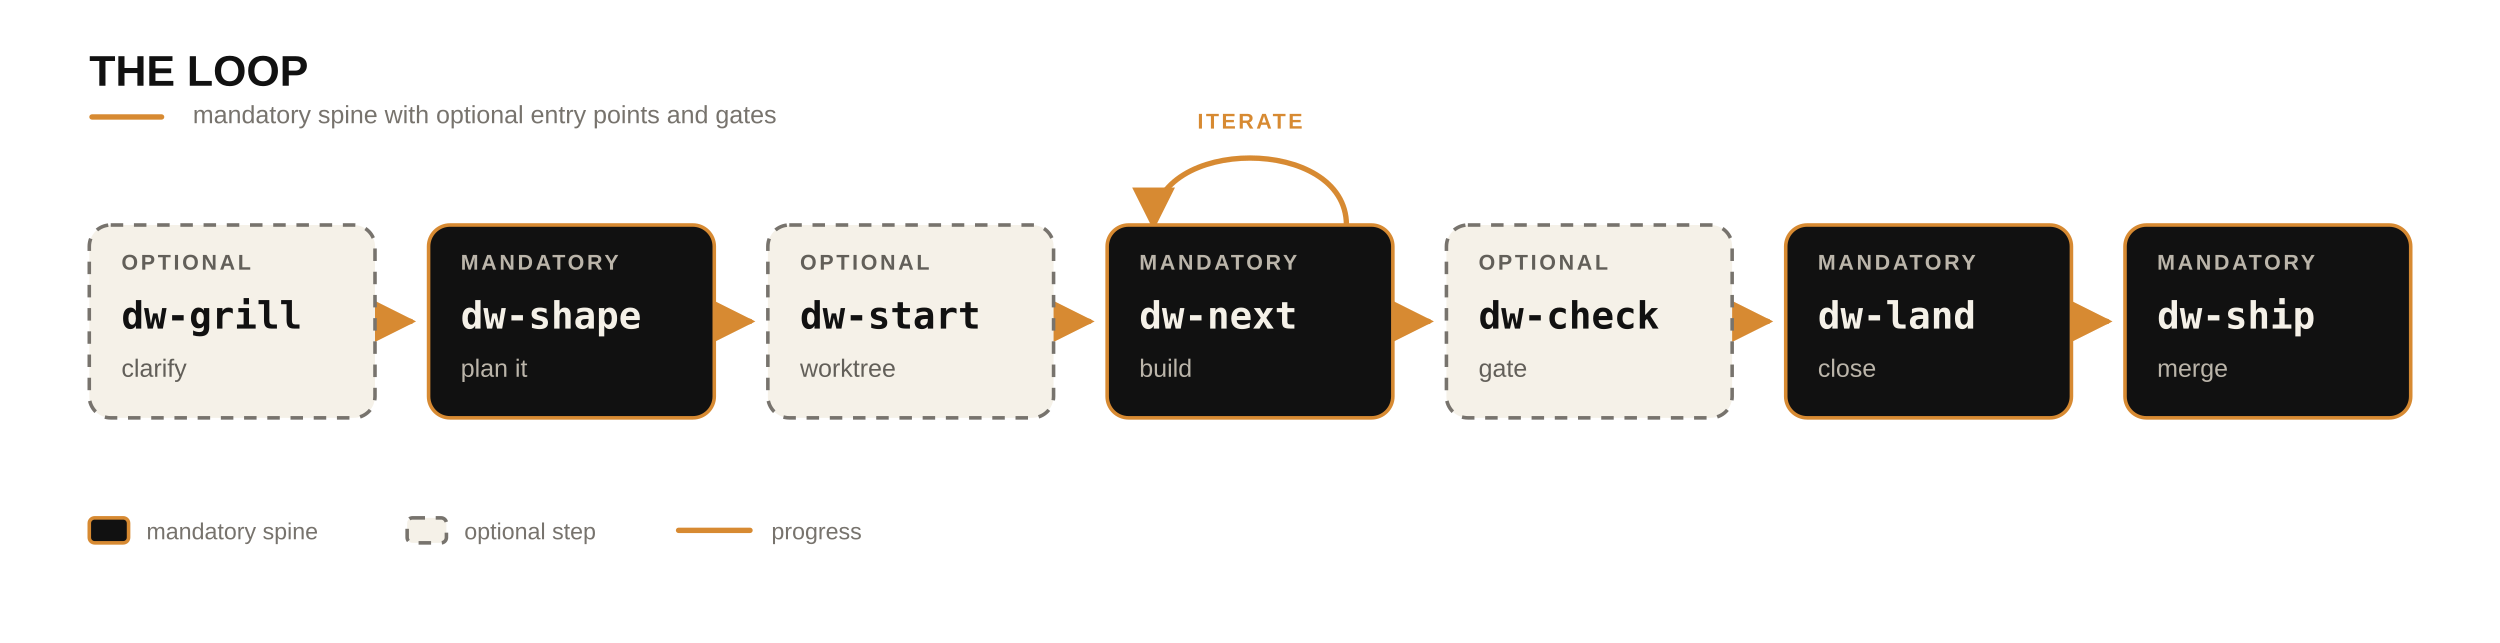
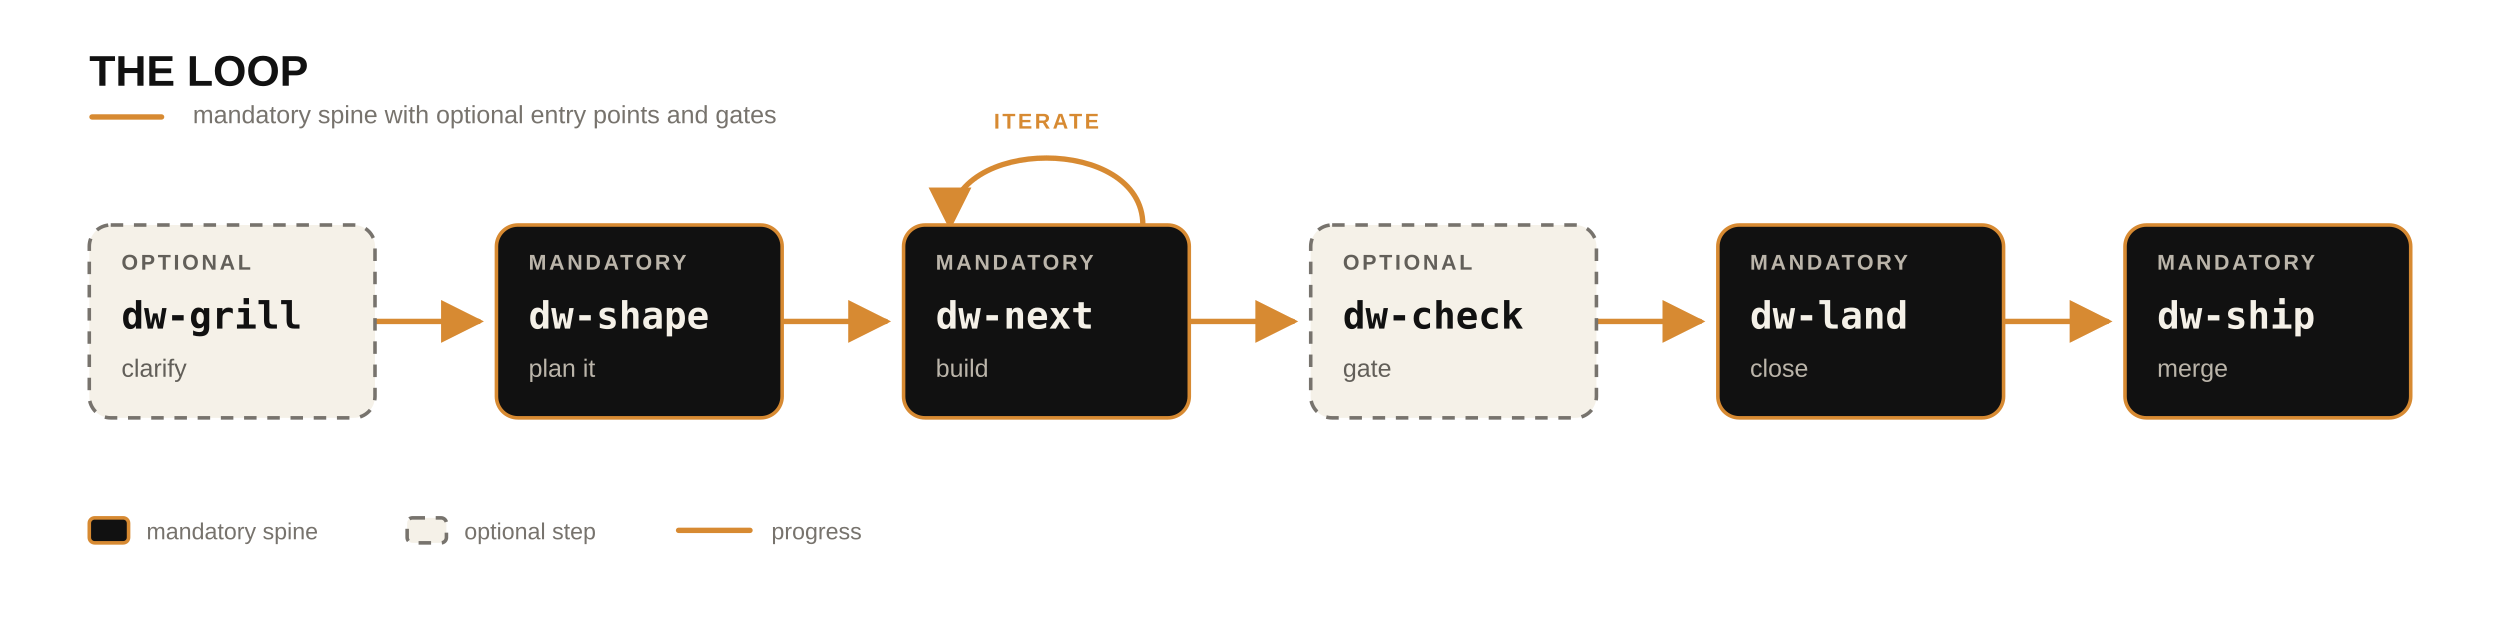
<svg xmlns="http://www.w3.org/2000/svg" width="1400" height="360" viewBox="0 0 1400 360" role="img" aria-labelledby="workflow-title workflow-desc">
  <defs>
    <marker id="arrow" markerWidth="8" markerHeight="8" refX="7" refY="4" orient="auto" markerUnits="strokeWidth">
      <path d="M 0 0 L 8 4 L 0 8 Z" fill="#D78A32" />
    </marker>
    <style>
      svg {
        color-scheme: light dark;
      }
      .sans {
        font-family: Arial, Helvetica, sans-serif;
      }
      .mono {
        font-family: Menlo, Monaco, monospace;
      }
      .connector {
        fill: none;
        stroke: #d78a32;
        stroke-width: 3;
        stroke-linecap: round;
        marker-end: url(#arrow);
      }
      .mandatory {
        fill: #111111;
        stroke: #d78a32;
        stroke-width: 2;
      }
      .optional {
        fill: #f5f1e8;
        stroke: #77736d;
        stroke-width: 2;
        stroke-dasharray: 7 6;
      }
      .skill-light {
        fill: #f5f1e8;
        font-size: 21px;
        font-weight: 700;
      }
      .skill-dark {
        fill: #111111;
        font-size: 21px;
        font-weight: 700;
      }
      .label-light {
        fill: #bbb5aa;
        font-size: 12px;
        font-weight: 700;
        letter-spacing: 1.5px;
      }
      .label-dark {
        fill: #625f59;
        font-size: 12px;
        font-weight: 700;
        letter-spacing: 1.5px;
      }
      .caption-light {
        fill: #bbb5aa;
        font-size: 14px;
      }
      .caption-dark {
        fill: #625f59;
        font-size: 14px;
      }
      .theme-title {
        fill: #111111;
      }
      .theme-muted {
        fill: #77736d;
      }
      @media (prefers-color-scheme: dark) {
        .theme-title {
          fill: #f5f1e8;
        }
        .theme-muted {
          fill: #bbb5aa;
        }
      }
    </style>
  </defs>
  <g class="sans">
    <text class="theme-title" x="50" y="48" font-size="24" font-weight="750">THE LOOP</text>
    <rect x="50" y="64" width="42" height="3" rx="1.5" fill="#D78A32" />
    <text class="theme-muted" x="108" y="69" font-size="14">
      mandatory spine with optional entry points and gates
    </text>
  </g>
  <g aria-hidden="true">
-     <path class="connector" d="M 210 180 H 230" />
-     <path class="connector" d="M 400 180 H 420" />
-     <path class="connector" d="M 590 180 H 610" />
-     <path class="connector" d="M 780 180 H 800" />
-     <path class="connector" d="M 970 180 H 990" />
-     <path class="connector" d="M 1160 180 H 1180" />
-     <path class="connector" d="M 754 126 C 754 76, 646 76, 646 126" />
-     <text x="700" y="72" fill="#D78A32" font-family="Arial, Helvetica, sans-serif" font-size="12" font-weight="700" letter-spacing="1.4" text-anchor="middle">
+     <path class="connector" d="M 210 180 H 268" />
+     <path class="connector" d="M 438 180 H 496" />
+     <path class="connector" d="M 666 180 H 724" />
+     <path class="connector" d="M 894 180 H 952" />
+     <path class="connector" d="M 1122 180 H 1180" />
+     <path class="connector" d="M 640 126 C 640 76, 532 76, 532 126" />
+     <text x="586" y="72" fill="#D78A32" font-family="Arial, Helvetica, sans-serif" font-size="12" font-weight="700" letter-spacing="1.4" text-anchor="middle">
      ITERATE
    </text>
  </g>
  <g class="sans">
    <g>
      <rect class="optional" x="50" y="126" width="160" height="108" rx="12" />
      <text class="label-dark" x="68" y="151">OPTIONAL</text>
      <text class="skill-dark mono" x="68" y="184">dw-grill</text>
      <text class="caption-dark" x="68" y="211">clarify</text>
    </g>
    <g>
-       <rect class="mandatory" x="240" y="126" width="160" height="108" rx="12" />
-       <text class="label-light" x="258" y="151">MANDATORY</text>
-       <text class="skill-light mono" x="258" y="184">dw-shape</text>
-       <text class="caption-light" x="258" y="211">plan it</text>
+       <rect class="mandatory" x="278" y="126" width="160" height="108" rx="12" />
+       <text class="label-light" x="296" y="151">MANDATORY</text>
+       <text class="skill-light mono" x="296" y="184">dw-shape</text>
+       <text class="caption-light" x="296" y="211">plan it</text>
    </g>
    <g>
-       <rect class="optional" x="430" y="126" width="160" height="108" rx="12" />
-       <text class="label-dark" x="448" y="151">OPTIONAL</text>
-       <text class="skill-dark mono" x="448" y="184">dw-start</text>
-       <text class="caption-dark" x="448" y="211">worktree</text>
+       <rect class="mandatory" x="506" y="126" width="160" height="108" rx="12" />
+       <text class="label-light" x="524" y="151">MANDATORY</text>
+       <text class="skill-light mono" x="524" y="184">dw-next</text>
+       <text class="caption-light" x="524" y="211">build</text>
    </g>
    <g>
-       <rect class="mandatory" x="620" y="126" width="160" height="108" rx="12" />
-       <text class="label-light" x="638" y="151">MANDATORY</text>
-       <text class="skill-light mono" x="638" y="184">dw-next</text>
-       <text class="caption-light" x="638" y="211">build</text>
+       <rect class="optional" x="734" y="126" width="160" height="108" rx="12" />
+       <text class="label-dark" x="752" y="151">OPTIONAL</text>
+       <text class="skill-dark mono" x="752" y="184">dw-check</text>
+       <text class="caption-dark" x="752" y="211">gate</text>
    </g>
    <g>
-       <rect class="optional" x="810" y="126" width="160" height="108" rx="12" />
-       <text class="label-dark" x="828" y="151">OPTIONAL</text>
-       <text class="skill-dark mono" x="828" y="184">dw-check</text>
-       <text class="caption-dark" x="828" y="211">gate</text>
-     </g>
-     <g>
-       <rect class="mandatory" x="1000" y="126" width="160" height="108" rx="12" />
-       <text class="label-light" x="1018" y="151">MANDATORY</text>
-       <text class="skill-light mono" x="1018" y="184">dw-land</text>
-       <text class="caption-light" x="1018" y="211">close</text>
+       <rect class="mandatory" x="962" y="126" width="160" height="108" rx="12" />
+       <text class="label-light" x="980" y="151">MANDATORY</text>
+       <text class="skill-light mono" x="980" y="184">dw-land</text>
+       <text class="caption-light" x="980" y="211">close</text>
    </g>
    <g>
      <rect class="mandatory" x="1190" y="126" width="160" height="108" rx="12" />
      <text class="label-light" x="1208" y="151">MANDATORY</text>
      <text class="skill-light mono" x="1208" y="184">dw-ship</text>
      <text class="caption-light" x="1208" y="211">merge</text>
    </g>
    <g transform="translate(50 290)">
      <rect class="mandatory" width="22" height="14" rx="3" />
      <text class="theme-muted" x="32" y="12" font-size="13">mandatory spine</text>
      <rect class="optional" x="178" width="22" height="14" rx="3" />
      <text class="theme-muted" x="210" y="12" font-size="13">optional step</text>
      <path d="M 330 7 H 370" stroke="#D78A32" stroke-width="3" stroke-linecap="round" />
      <text class="theme-muted" x="382" y="12" font-size="13">progress</text>
    </g>
  </g>
</svg>
